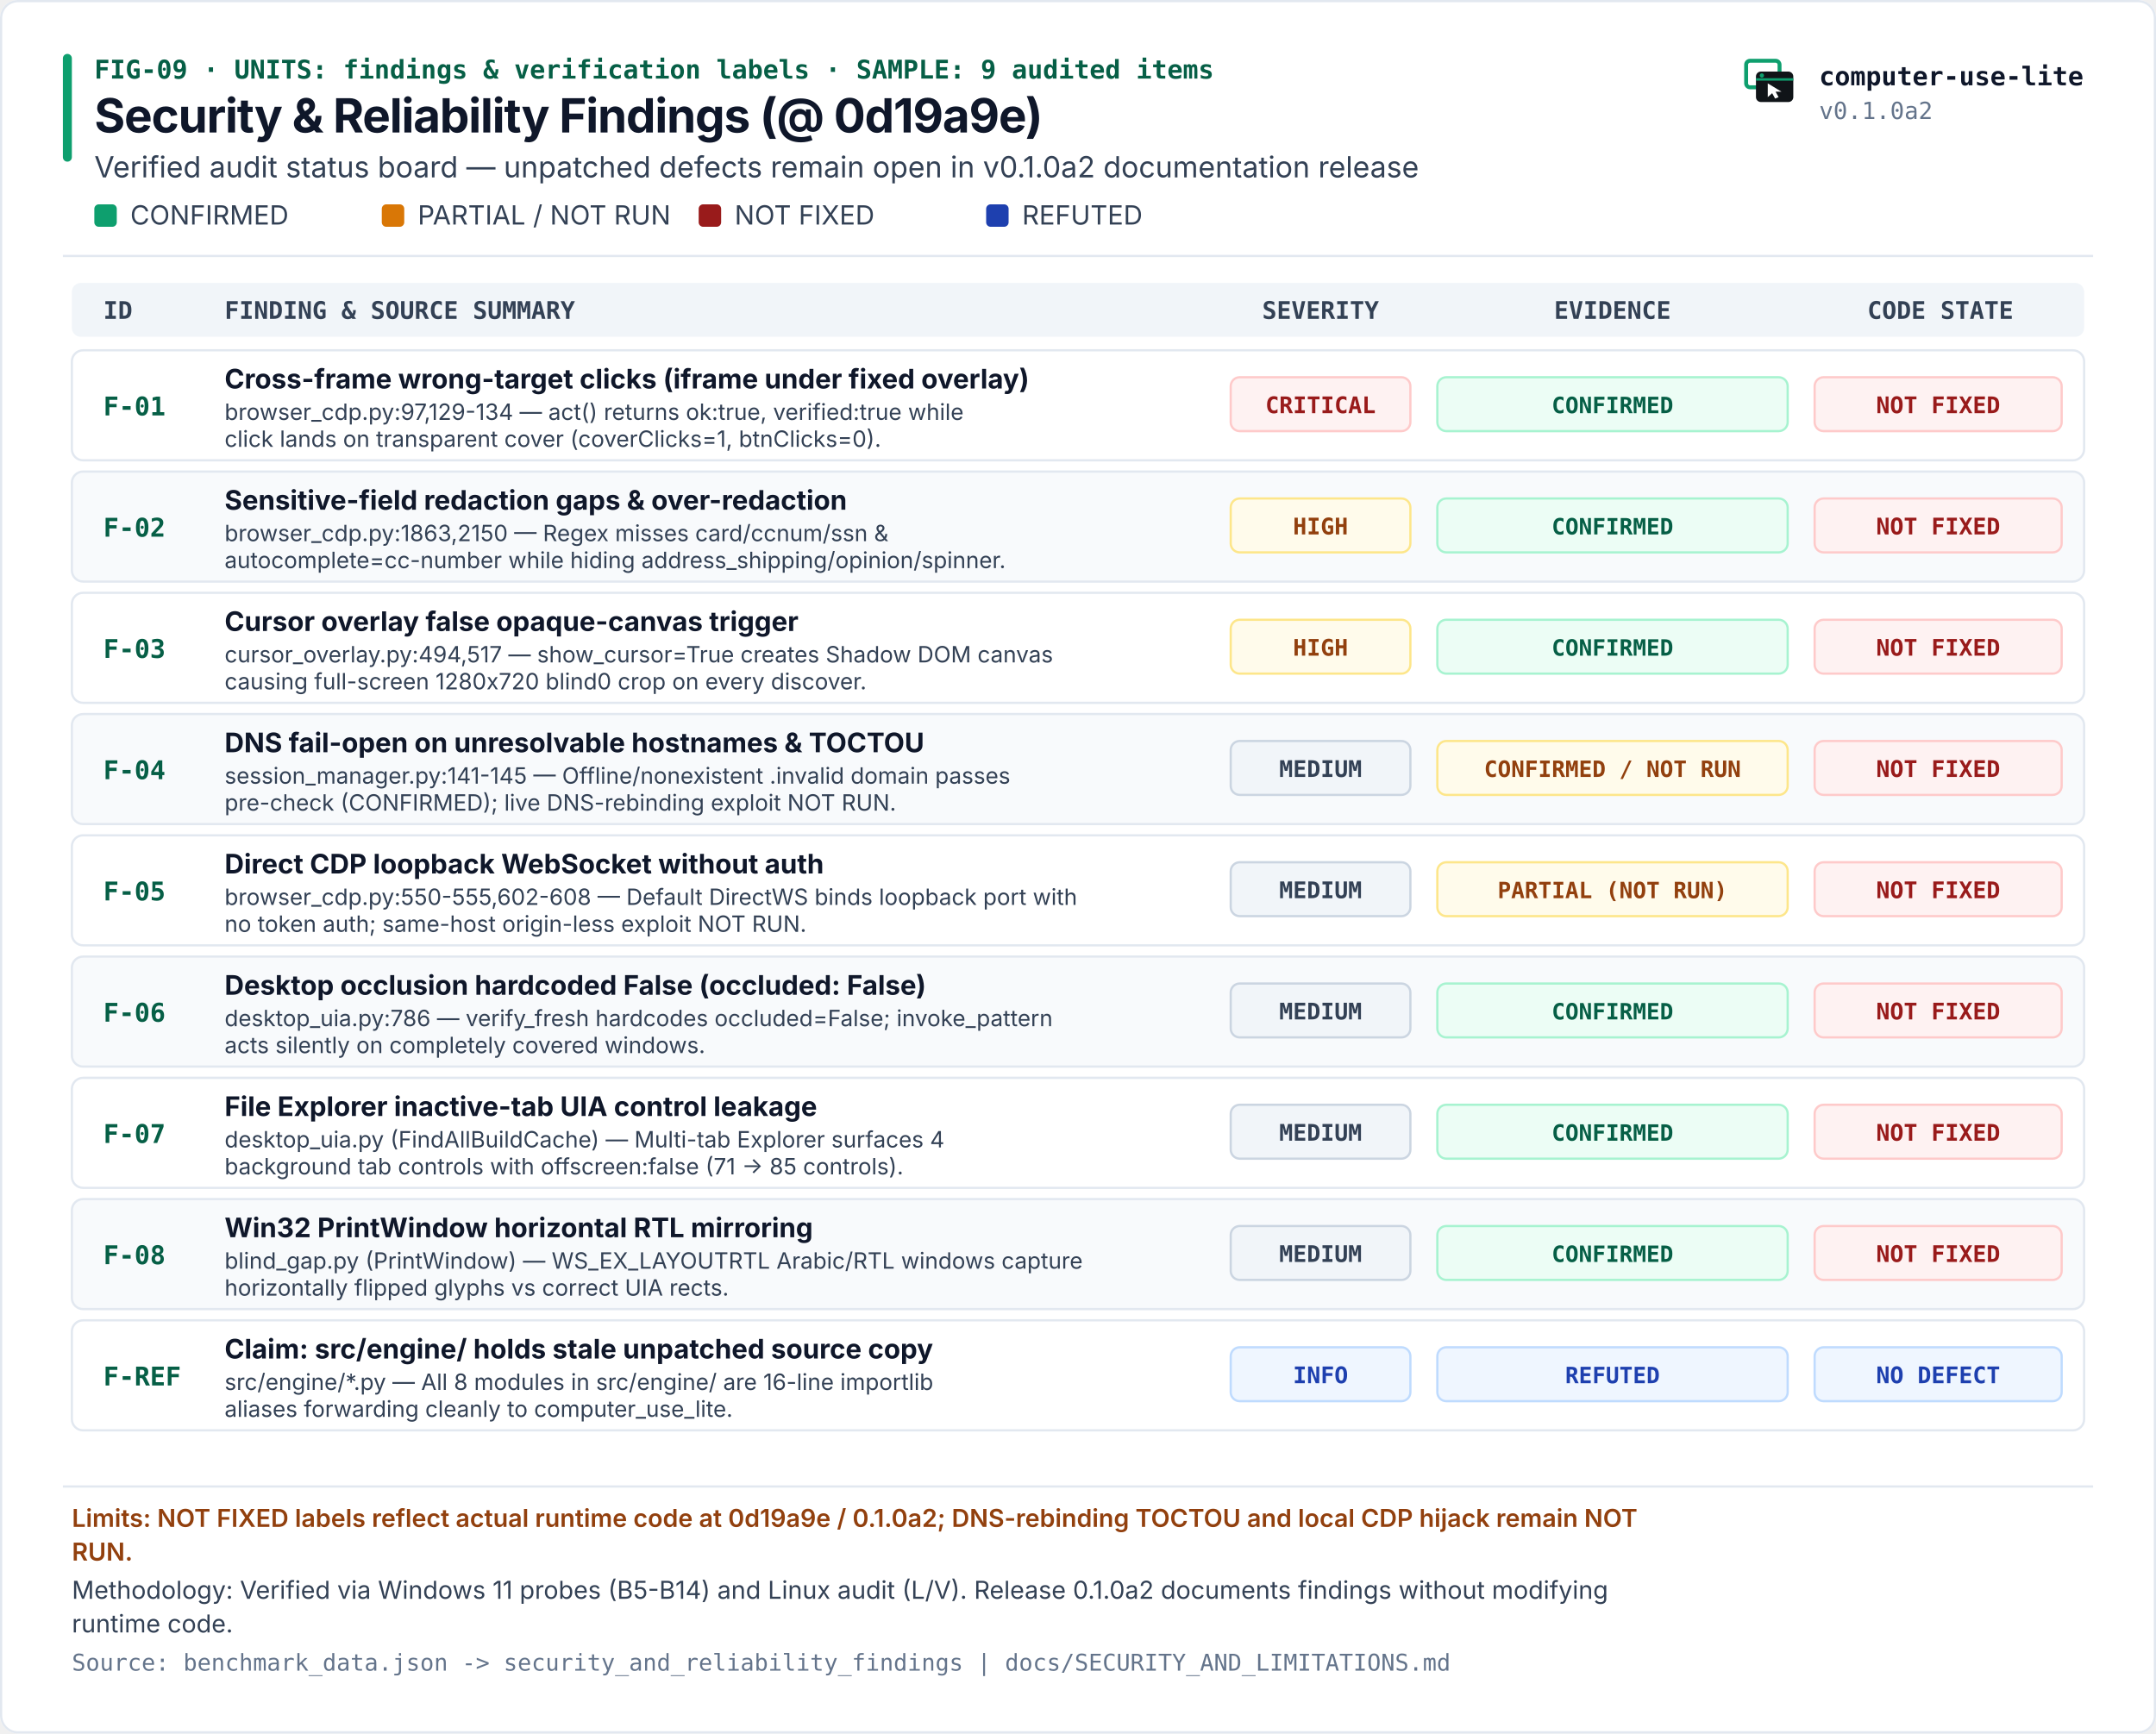
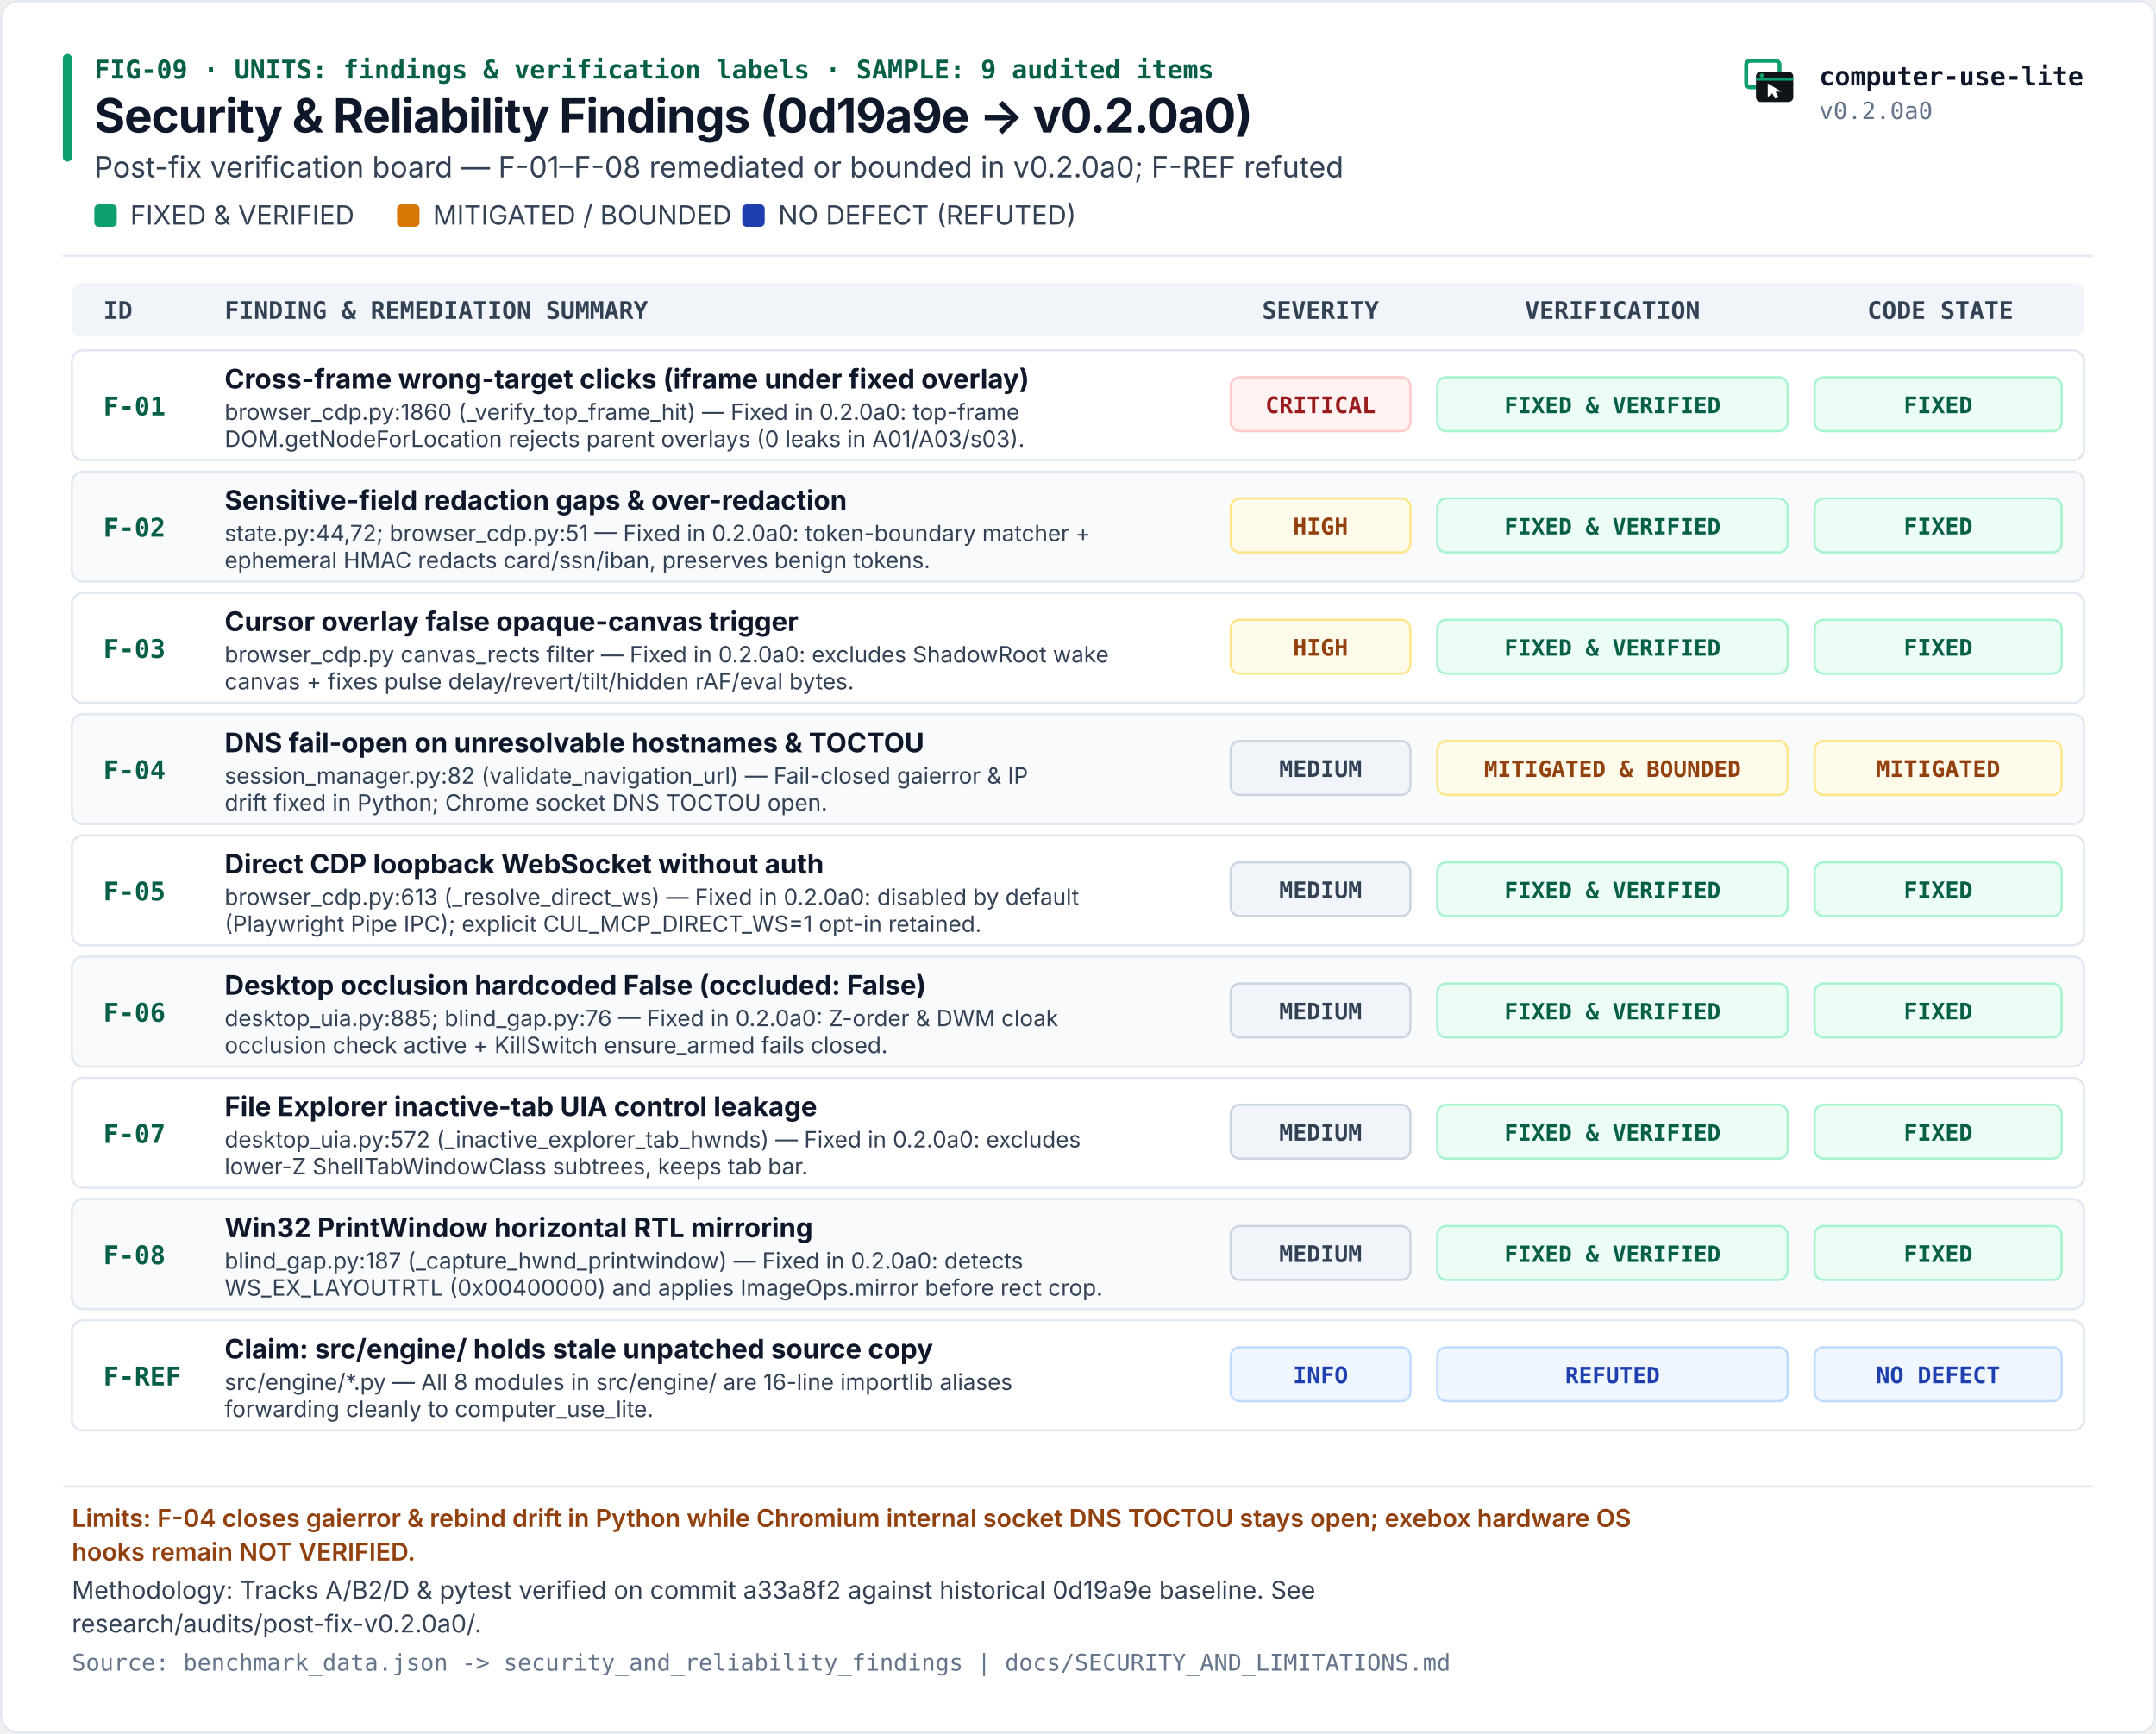
<svg xmlns="http://www.w3.org/2000/svg" viewBox="0 0 960 772" width="960" height="772" role="img" aria-labelledby="fig-09-title fig-09-desc" style="display:block;max-width:100%;height:auto;font-family:Inter, 'Segoe UI', system-ui, -apple-system, sans-serif">
  <rect x="0" y="0" width="960" height="772" rx="8" fill="#FFFFFF" />
  <rect x="0.5" y="0.5" width="959" height="771" rx="7.5" fill="none" stroke="#E2E8F0" stroke-width="1" />
  <rect x="28" y="24" width="4" height="48" rx="2" fill="#0E9F6E" />
  <text x="42" y="35" fill="#065F46" font-family="'JetBrains Mono', 'Cascadia Code', Consolas, monospace" font-size="11.5" font-weight="700">FIG-09   ·   UNITS: findings &amp; verification labels   ·   SAMPLE: 9 audited items</text>
-   <text x="42" y="59" fill="#0F172A" font-size="21" font-weight="700" letter-spacing="-0.02em">Security &amp; Reliability Findings (@ 0d19a9e)</text>
-   <text x="42" y="79" fill="#334155" font-size="13">Verified audit status board — unpatched defects remain open in v0.1.0a2 documentation release</text>
+   <text x="42" y="59" fill="#0F172A" font-size="21" font-weight="700" letter-spacing="-0.02em">Security &amp; Reliability Findings (0d19a9e -&gt; v0.2.0a0)</text>
+   <text x="42" y="79" fill="#334155" font-size="13">Post-fix verification board — F-01–F-08 remediated or bounded in v0.2.0a0; F-REF refuted</text>
  <g transform="translate(774, 24) scale(0.4375)" aria-hidden="true">
    <rect x="8" y="7" width="34" height="27" rx="4" fill="none" stroke="#0E9F6E" stroke-width="4" />
    <rect x="18" y="18" width="38" height="31" rx="5" fill="#101418" />
    <path d="M18 26 H56" stroke="#0E9F6E" stroke-width="2.5" />
    <circle cx="24" cy="22" r="2.2" fill="#0E9F6E" />
    <path d="M30 30 L30 44 L34.5 40 L37.5 45.5 L41 44 L38 38.5 L44 38.5 Z" fill="#FFFFFF" />
  </g>
  <text x="810" y="38" fill="#0F172A" font-family="'JetBrains Mono', 'Cascadia Code', Consolas, monospace" font-size="11.5" font-weight="700">computer-use-lite</text>
-   <text x="810" y="53" fill="#64748B" font-family="'JetBrains Mono', 'Cascadia Code', Consolas, monospace" font-size="10.5">v0.1.0a2</text>
+   <text x="810" y="53" fill="#64748B" font-family="'JetBrains Mono', 'Cascadia Code', Consolas, monospace" font-size="10.5">v0.2.0a0</text>
  <g transform="translate(42, 100)" font-size="11.8" font-family="Inter, 'Segoe UI', system-ui, -apple-system, sans-serif">
    <g transform="translate(0, 0)">
      <rect x="0" y="-9" width="10" height="10" rx="2" fill="#0E9F6E" stroke="none" stroke-width="1" />
-       <text x="16" y="0" fill="#334155">CONFIRMED</text>
+       <text x="16" y="0" fill="#334155">FIXED &amp; VERIFIED</text>
    </g>
-     <g transform="translate(128, 0)">
+     <g transform="translate(134.8, 0)">
      <rect x="0" y="-9" width="10" height="10" rx="2" fill="#D97706" stroke="none" stroke-width="1" />
-       <text x="16" y="0" fill="#334155">PARTIAL / NOT RUN</text>
+       <text x="16" y="0" fill="#334155">MITIGATED / BOUNDED</text>
    </g>
-     <g transform="translate(269.1, 0)">
-       <rect x="0" y="-9" width="10" height="10" rx="2" fill="#991B1B" stroke="none" stroke-width="1" />
-       <text x="16" y="0" fill="#334155">NOT FIXED</text>
-     </g>
-     <g transform="translate(397.1, 0)">
+     <g transform="translate(288.5, 0)">
      <rect x="0" y="-9" width="10" height="10" rx="2" fill="#1E40AF" stroke="none" stroke-width="1" />
-       <text x="16" y="0" fill="#334155">REFUTED</text>
+       <text x="16" y="0" fill="#334155">NO DEFECT (REFUTED)</text>
    </g>
  </g>
  <line x1="28" y1="114" x2="932" y2="114" stroke="#E2E8F0" stroke-width="1" />
  <g transform="translate(32, 126)" font-family="'JetBrains Mono', 'Cascadia Code', Consolas, monospace" font-size="10.8" font-weight="700">
    <rect width="896" height="24" rx="4" fill="#F1F5F9" />
    <text x="14" y="16" fill="#334155">ID</text>
-     <text x="68" y="16" fill="#334155">FINDING &amp; SOURCE SUMMARY</text>
+     <text x="68" y="16" fill="#334155">FINDING &amp; REMEDIATION SUMMARY</text>
    <text x="556" y="16" text-anchor="middle" fill="#334155">SEVERITY</text>
-     <text x="686" y="16" text-anchor="middle" fill="#334155">EVIDENCE</text>
+     <text x="686" y="16" text-anchor="middle" fill="#334155">VERIFICATION</text>
    <text x="832" y="16" text-anchor="middle" fill="#334155">CODE STATE</text>
  </g>
  <g transform="translate(32, 156)">
    <rect width="896" height="49" rx="5" fill="#FFFFFF" stroke="#E2E8F0" stroke-width="1" />
    <text x="14" y="29" fill="#065F46" font-family="'JetBrains Mono', 'Cascadia Code', Consolas, monospace" font-size="11.5" font-weight="700">F-01</text>
    <text x="68" y="17" fill="#0F172A" font-size="12" font-weight="700">Cross-frame wrong-target clicks (iframe under fixed overlay)</text>
-     <text x="68" y="31" fill="#334155" font-size="10">browser_cdp.py:97,129-134 — act() returns ok:true, verified:true while</text>
-     <text x="68" y="43" fill="#334155" font-size="10">click lands on transparent cover (coverClicks=1, btnClicks=0).</text>
+     <text x="68" y="31" fill="#334155" font-size="10">browser_cdp.py:1860 (_verify_top_frame_hit) — Fixed in 0.2.0a0: top-frame</text>
+     <text x="68" y="43" fill="#334155" font-size="10">DOM.getNodeForLocation rejects parent overlays (0 leaks in A01/A03/s03).</text>
    <rect x="516" y="12" width="80" height="24" rx="4" fill="#FEF2F2" stroke="#FECACA" stroke-width="1" />
    <text x="556" y="28" text-anchor="middle" fill="#991B1B" font-family="'JetBrains Mono', 'Cascadia Code', Consolas, monospace" font-size="10.2" font-weight="700">CRITICAL</text>
    <rect x="608" y="12" width="156" height="24" rx="4" fill="#ECFDF5" stroke="#A7F3D0" stroke-width="1" />
-     <text x="686" y="28" text-anchor="middle" fill="#065F46" font-family="'JetBrains Mono', 'Cascadia Code', Consolas, monospace" font-size="10" font-weight="700">CONFIRMED</text>
-     <rect x="776" y="12" width="110" height="24" rx="4" fill="#FEF2F2" stroke="#FECACA" stroke-width="1" />
-     <text x="831" y="28" text-anchor="middle" fill="#991B1B" font-family="'JetBrains Mono', 'Cascadia Code', Consolas, monospace" font-size="10.2" font-weight="700">NOT FIXED</text>
+     <text x="686" y="28" text-anchor="middle" fill="#065F46" font-family="'JetBrains Mono', 'Cascadia Code', Consolas, monospace" font-size="10" font-weight="700">FIXED &amp; VERIFIED</text>
+     <rect x="776" y="12" width="110" height="24" rx="4" fill="#ECFDF5" stroke="#A7F3D0" stroke-width="1" />
+     <text x="831" y="28" text-anchor="middle" fill="#065F46" font-family="'JetBrains Mono', 'Cascadia Code', Consolas, monospace" font-size="10.2" font-weight="700">FIXED</text>
  </g>
  <g transform="translate(32, 210)">
    <rect width="896" height="49" rx="5" fill="#F8FAFC" stroke="#E2E8F0" stroke-width="1" />
    <text x="14" y="29" fill="#065F46" font-family="'JetBrains Mono', 'Cascadia Code', Consolas, monospace" font-size="11.5" font-weight="700">F-02</text>
    <text x="68" y="17" fill="#0F172A" font-size="12" font-weight="700">Sensitive-field redaction gaps &amp; over-redaction</text>
-     <text x="68" y="31" fill="#334155" font-size="10">browser_cdp.py:1863,2150 — Regex misses card/ccnum/ssn &amp;</text>
-     <text x="68" y="43" fill="#334155" font-size="10">autocomplete=cc-number while hiding address_shipping/opinion/spinner.</text>
+     <text x="68" y="31" fill="#334155" font-size="10">state.py:44,72; browser_cdp.py:51 — Fixed in 0.2.0a0: token-boundary matcher +</text>
+     <text x="68" y="43" fill="#334155" font-size="10">ephemeral HMAC redacts card/ssn/iban, preserves benign tokens.</text>
    <rect x="516" y="12" width="80" height="24" rx="4" fill="#FFFBEB" stroke="#FDE68A" stroke-width="1" />
    <text x="556" y="28" text-anchor="middle" fill="#92400E" font-family="'JetBrains Mono', 'Cascadia Code', Consolas, monospace" font-size="10.2" font-weight="700">HIGH</text>
    <rect x="608" y="12" width="156" height="24" rx="4" fill="#ECFDF5" stroke="#A7F3D0" stroke-width="1" />
-     <text x="686" y="28" text-anchor="middle" fill="#065F46" font-family="'JetBrains Mono', 'Cascadia Code', Consolas, monospace" font-size="10" font-weight="700">CONFIRMED</text>
-     <rect x="776" y="12" width="110" height="24" rx="4" fill="#FEF2F2" stroke="#FECACA" stroke-width="1" />
-     <text x="831" y="28" text-anchor="middle" fill="#991B1B" font-family="'JetBrains Mono', 'Cascadia Code', Consolas, monospace" font-size="10.2" font-weight="700">NOT FIXED</text>
+     <text x="686" y="28" text-anchor="middle" fill="#065F46" font-family="'JetBrains Mono', 'Cascadia Code', Consolas, monospace" font-size="10" font-weight="700">FIXED &amp; VERIFIED</text>
+     <rect x="776" y="12" width="110" height="24" rx="4" fill="#ECFDF5" stroke="#A7F3D0" stroke-width="1" />
+     <text x="831" y="28" text-anchor="middle" fill="#065F46" font-family="'JetBrains Mono', 'Cascadia Code', Consolas, monospace" font-size="10.2" font-weight="700">FIXED</text>
  </g>
  <g transform="translate(32, 264)">
    <rect width="896" height="49" rx="5" fill="#FFFFFF" stroke="#E2E8F0" stroke-width="1" />
    <text x="14" y="29" fill="#065F46" font-family="'JetBrains Mono', 'Cascadia Code', Consolas, monospace" font-size="11.5" font-weight="700">F-03</text>
    <text x="68" y="17" fill="#0F172A" font-size="12" font-weight="700">Cursor overlay false opaque-canvas trigger</text>
-     <text x="68" y="31" fill="#334155" font-size="10">cursor_overlay.py:494,517 — show_cursor=True creates Shadow DOM canvas</text>
-     <text x="68" y="43" fill="#334155" font-size="10">causing full-screen 1280x720 blind0 crop on every discover.</text>
+     <text x="68" y="31" fill="#334155" font-size="10">browser_cdp.py canvas_rects filter — Fixed in 0.2.0a0: excludes ShadowRoot wake</text>
+     <text x="68" y="43" fill="#334155" font-size="10">canvas + fixes pulse delay/revert/tilt/hidden rAF/eval bytes.</text>
    <rect x="516" y="12" width="80" height="24" rx="4" fill="#FFFBEB" stroke="#FDE68A" stroke-width="1" />
    <text x="556" y="28" text-anchor="middle" fill="#92400E" font-family="'JetBrains Mono', 'Cascadia Code', Consolas, monospace" font-size="10.2" font-weight="700">HIGH</text>
    <rect x="608" y="12" width="156" height="24" rx="4" fill="#ECFDF5" stroke="#A7F3D0" stroke-width="1" />
-     <text x="686" y="28" text-anchor="middle" fill="#065F46" font-family="'JetBrains Mono', 'Cascadia Code', Consolas, monospace" font-size="10" font-weight="700">CONFIRMED</text>
-     <rect x="776" y="12" width="110" height="24" rx="4" fill="#FEF2F2" stroke="#FECACA" stroke-width="1" />
-     <text x="831" y="28" text-anchor="middle" fill="#991B1B" font-family="'JetBrains Mono', 'Cascadia Code', Consolas, monospace" font-size="10.2" font-weight="700">NOT FIXED</text>
+     <text x="686" y="28" text-anchor="middle" fill="#065F46" font-family="'JetBrains Mono', 'Cascadia Code', Consolas, monospace" font-size="10" font-weight="700">FIXED &amp; VERIFIED</text>
+     <rect x="776" y="12" width="110" height="24" rx="4" fill="#ECFDF5" stroke="#A7F3D0" stroke-width="1" />
+     <text x="831" y="28" text-anchor="middle" fill="#065F46" font-family="'JetBrains Mono', 'Cascadia Code', Consolas, monospace" font-size="10.2" font-weight="700">FIXED</text>
  </g>
  <g transform="translate(32, 318)">
    <rect width="896" height="49" rx="5" fill="#F8FAFC" stroke="#E2E8F0" stroke-width="1" />
    <text x="14" y="29" fill="#065F46" font-family="'JetBrains Mono', 'Cascadia Code', Consolas, monospace" font-size="11.5" font-weight="700">F-04</text>
    <text x="68" y="17" fill="#0F172A" font-size="12" font-weight="700">DNS fail-open on unresolvable hostnames &amp; TOCTOU</text>
-     <text x="68" y="31" fill="#334155" font-size="10">session_manager.py:141-145 — Offline/nonexistent .invalid domain passes</text>
-     <text x="68" y="43" fill="#334155" font-size="10">pre-check (CONFIRMED); live DNS-rebinding exploit NOT RUN.</text>
+     <text x="68" y="31" fill="#334155" font-size="10">session_manager.py:82 (validate_navigation_url) — Fail-closed gaierror &amp; IP</text>
+     <text x="68" y="43" fill="#334155" font-size="10">drift fixed in Python; Chrome socket DNS TOCTOU open.</text>
    <rect x="516" y="12" width="80" height="24" rx="4" fill="#F1F5F9" stroke="#CBD5E1" stroke-width="1" />
    <text x="556" y="28" text-anchor="middle" fill="#334155" font-family="'JetBrains Mono', 'Cascadia Code', Consolas, monospace" font-size="10.2" font-weight="700">MEDIUM</text>
    <rect x="608" y="12" width="156" height="24" rx="4" fill="#FFFBEB" stroke="#FDE68A" stroke-width="1" />
-     <text x="686" y="28" text-anchor="middle" fill="#92400E" font-family="'JetBrains Mono', 'Cascadia Code', Consolas, monospace" font-size="10" font-weight="700">CONFIRMED / NOT RUN</text>
-     <rect x="776" y="12" width="110" height="24" rx="4" fill="#FEF2F2" stroke="#FECACA" stroke-width="1" />
-     <text x="831" y="28" text-anchor="middle" fill="#991B1B" font-family="'JetBrains Mono', 'Cascadia Code', Consolas, monospace" font-size="10.2" font-weight="700">NOT FIXED</text>
+     <text x="686" y="28" text-anchor="middle" fill="#92400E" font-family="'JetBrains Mono', 'Cascadia Code', Consolas, monospace" font-size="10" font-weight="700">MITIGATED &amp; BOUNDED</text>
+     <rect x="776" y="12" width="110" height="24" rx="4" fill="#FFFBEB" stroke="#FDE68A" stroke-width="1" />
+     <text x="831" y="28" text-anchor="middle" fill="#92400E" font-family="'JetBrains Mono', 'Cascadia Code', Consolas, monospace" font-size="10.2" font-weight="700">MITIGATED</text>
  </g>
  <g transform="translate(32, 372)">
    <rect width="896" height="49" rx="5" fill="#FFFFFF" stroke="#E2E8F0" stroke-width="1" />
    <text x="14" y="29" fill="#065F46" font-family="'JetBrains Mono', 'Cascadia Code', Consolas, monospace" font-size="11.5" font-weight="700">F-05</text>
    <text x="68" y="17" fill="#0F172A" font-size="12" font-weight="700">Direct CDP loopback WebSocket without auth</text>
-     <text x="68" y="31" fill="#334155" font-size="10">browser_cdp.py:550-555,602-608 — Default DirectWS binds loopback port with</text>
-     <text x="68" y="43" fill="#334155" font-size="10">no token auth; same-host origin-less exploit NOT RUN.</text>
+     <text x="68" y="31" fill="#334155" font-size="10">browser_cdp.py:613 (_resolve_direct_ws) — Fixed in 0.2.0a0: disabled by default</text>
+     <text x="68" y="43" fill="#334155" font-size="10">(Playwright Pipe IPC); explicit CUL_MCP_DIRECT_WS=1 opt-in retained.</text>
    <rect x="516" y="12" width="80" height="24" rx="4" fill="#F1F5F9" stroke="#CBD5E1" stroke-width="1" />
    <text x="556" y="28" text-anchor="middle" fill="#334155" font-family="'JetBrains Mono', 'Cascadia Code', Consolas, monospace" font-size="10.2" font-weight="700">MEDIUM</text>
-     <rect x="608" y="12" width="156" height="24" rx="4" fill="#FFFBEB" stroke="#FDE68A" stroke-width="1" />
-     <text x="686" y="28" text-anchor="middle" fill="#92400E" font-family="'JetBrains Mono', 'Cascadia Code', Consolas, monospace" font-size="10" font-weight="700">PARTIAL (NOT RUN)</text>
-     <rect x="776" y="12" width="110" height="24" rx="4" fill="#FEF2F2" stroke="#FECACA" stroke-width="1" />
-     <text x="831" y="28" text-anchor="middle" fill="#991B1B" font-family="'JetBrains Mono', 'Cascadia Code', Consolas, monospace" font-size="10.2" font-weight="700">NOT FIXED</text>
+     <rect x="608" y="12" width="156" height="24" rx="4" fill="#ECFDF5" stroke="#A7F3D0" stroke-width="1" />
+     <text x="686" y="28" text-anchor="middle" fill="#065F46" font-family="'JetBrains Mono', 'Cascadia Code', Consolas, monospace" font-size="10" font-weight="700">FIXED &amp; VERIFIED</text>
+     <rect x="776" y="12" width="110" height="24" rx="4" fill="#ECFDF5" stroke="#A7F3D0" stroke-width="1" />
+     <text x="831" y="28" text-anchor="middle" fill="#065F46" font-family="'JetBrains Mono', 'Cascadia Code', Consolas, monospace" font-size="10.2" font-weight="700">FIXED</text>
  </g>
  <g transform="translate(32, 426)">
    <rect width="896" height="49" rx="5" fill="#F8FAFC" stroke="#E2E8F0" stroke-width="1" />
    <text x="14" y="29" fill="#065F46" font-family="'JetBrains Mono', 'Cascadia Code', Consolas, monospace" font-size="11.5" font-weight="700">F-06</text>
    <text x="68" y="17" fill="#0F172A" font-size="12" font-weight="700">Desktop occlusion hardcoded False (occluded: False)</text>
-     <text x="68" y="31" fill="#334155" font-size="10">desktop_uia.py:786 — verify_fresh hardcodes occluded=False; invoke_pattern</text>
-     <text x="68" y="43" fill="#334155" font-size="10">acts silently on completely covered windows.</text>
+     <text x="68" y="31" fill="#334155" font-size="10">desktop_uia.py:885; blind_gap.py:76 — Fixed in 0.2.0a0: Z-order &amp; DWM cloak</text>
+     <text x="68" y="43" fill="#334155" font-size="10">occlusion check active + KillSwitch ensure_armed fails closed.</text>
    <rect x="516" y="12" width="80" height="24" rx="4" fill="#F1F5F9" stroke="#CBD5E1" stroke-width="1" />
    <text x="556" y="28" text-anchor="middle" fill="#334155" font-family="'JetBrains Mono', 'Cascadia Code', Consolas, monospace" font-size="10.2" font-weight="700">MEDIUM</text>
    <rect x="608" y="12" width="156" height="24" rx="4" fill="#ECFDF5" stroke="#A7F3D0" stroke-width="1" />
-     <text x="686" y="28" text-anchor="middle" fill="#065F46" font-family="'JetBrains Mono', 'Cascadia Code', Consolas, monospace" font-size="10" font-weight="700">CONFIRMED</text>
-     <rect x="776" y="12" width="110" height="24" rx="4" fill="#FEF2F2" stroke="#FECACA" stroke-width="1" />
-     <text x="831" y="28" text-anchor="middle" fill="#991B1B" font-family="'JetBrains Mono', 'Cascadia Code', Consolas, monospace" font-size="10.2" font-weight="700">NOT FIXED</text>
+     <text x="686" y="28" text-anchor="middle" fill="#065F46" font-family="'JetBrains Mono', 'Cascadia Code', Consolas, monospace" font-size="10" font-weight="700">FIXED &amp; VERIFIED</text>
+     <rect x="776" y="12" width="110" height="24" rx="4" fill="#ECFDF5" stroke="#A7F3D0" stroke-width="1" />
+     <text x="831" y="28" text-anchor="middle" fill="#065F46" font-family="'JetBrains Mono', 'Cascadia Code', Consolas, monospace" font-size="10.2" font-weight="700">FIXED</text>
  </g>
  <g transform="translate(32, 480)">
    <rect width="896" height="49" rx="5" fill="#FFFFFF" stroke="#E2E8F0" stroke-width="1" />
    <text x="14" y="29" fill="#065F46" font-family="'JetBrains Mono', 'Cascadia Code', Consolas, monospace" font-size="11.5" font-weight="700">F-07</text>
    <text x="68" y="17" fill="#0F172A" font-size="12" font-weight="700">File Explorer inactive-tab UIA control leakage</text>
-     <text x="68" y="31" fill="#334155" font-size="10">desktop_uia.py (FindAllBuildCache) — Multi-tab Explorer surfaces 4</text>
-     <text x="68" y="43" fill="#334155" font-size="10">background tab controls with offscreen:false (71 -&gt; 85 controls).</text>
+     <text x="68" y="31" fill="#334155" font-size="10">desktop_uia.py:572 (_inactive_explorer_tab_hwnds) — Fixed in 0.2.0a0: excludes</text>
+     <text x="68" y="43" fill="#334155" font-size="10">lower-Z ShellTabWindowClass subtrees, keeps tab bar.</text>
    <rect x="516" y="12" width="80" height="24" rx="4" fill="#F1F5F9" stroke="#CBD5E1" stroke-width="1" />
    <text x="556" y="28" text-anchor="middle" fill="#334155" font-family="'JetBrains Mono', 'Cascadia Code', Consolas, monospace" font-size="10.2" font-weight="700">MEDIUM</text>
    <rect x="608" y="12" width="156" height="24" rx="4" fill="#ECFDF5" stroke="#A7F3D0" stroke-width="1" />
-     <text x="686" y="28" text-anchor="middle" fill="#065F46" font-family="'JetBrains Mono', 'Cascadia Code', Consolas, monospace" font-size="10" font-weight="700">CONFIRMED</text>
-     <rect x="776" y="12" width="110" height="24" rx="4" fill="#FEF2F2" stroke="#FECACA" stroke-width="1" />
-     <text x="831" y="28" text-anchor="middle" fill="#991B1B" font-family="'JetBrains Mono', 'Cascadia Code', Consolas, monospace" font-size="10.2" font-weight="700">NOT FIXED</text>
+     <text x="686" y="28" text-anchor="middle" fill="#065F46" font-family="'JetBrains Mono', 'Cascadia Code', Consolas, monospace" font-size="10" font-weight="700">FIXED &amp; VERIFIED</text>
+     <rect x="776" y="12" width="110" height="24" rx="4" fill="#ECFDF5" stroke="#A7F3D0" stroke-width="1" />
+     <text x="831" y="28" text-anchor="middle" fill="#065F46" font-family="'JetBrains Mono', 'Cascadia Code', Consolas, monospace" font-size="10.2" font-weight="700">FIXED</text>
  </g>
  <g transform="translate(32, 534)">
    <rect width="896" height="49" rx="5" fill="#F8FAFC" stroke="#E2E8F0" stroke-width="1" />
    <text x="14" y="29" fill="#065F46" font-family="'JetBrains Mono', 'Cascadia Code', Consolas, monospace" font-size="11.5" font-weight="700">F-08</text>
    <text x="68" y="17" fill="#0F172A" font-size="12" font-weight="700">Win32 PrintWindow horizontal RTL mirroring</text>
-     <text x="68" y="31" fill="#334155" font-size="10">blind_gap.py (PrintWindow) — WS_EX_LAYOUTRTL Arabic/RTL windows capture</text>
-     <text x="68" y="43" fill="#334155" font-size="10">horizontally flipped glyphs vs correct UIA rects.</text>
+     <text x="68" y="31" fill="#334155" font-size="10">blind_gap.py:187 (_capture_hwnd_printwindow) — Fixed in 0.2.0a0: detects</text>
+     <text x="68" y="43" fill="#334155" font-size="10">WS_EX_LAYOUTRTL (0x00400000) and applies ImageOps.mirror before rect crop.</text>
    <rect x="516" y="12" width="80" height="24" rx="4" fill="#F1F5F9" stroke="#CBD5E1" stroke-width="1" />
    <text x="556" y="28" text-anchor="middle" fill="#334155" font-family="'JetBrains Mono', 'Cascadia Code', Consolas, monospace" font-size="10.2" font-weight="700">MEDIUM</text>
    <rect x="608" y="12" width="156" height="24" rx="4" fill="#ECFDF5" stroke="#A7F3D0" stroke-width="1" />
-     <text x="686" y="28" text-anchor="middle" fill="#065F46" font-family="'JetBrains Mono', 'Cascadia Code', Consolas, monospace" font-size="10" font-weight="700">CONFIRMED</text>
-     <rect x="776" y="12" width="110" height="24" rx="4" fill="#FEF2F2" stroke="#FECACA" stroke-width="1" />
-     <text x="831" y="28" text-anchor="middle" fill="#991B1B" font-family="'JetBrains Mono', 'Cascadia Code', Consolas, monospace" font-size="10.2" font-weight="700">NOT FIXED</text>
+     <text x="686" y="28" text-anchor="middle" fill="#065F46" font-family="'JetBrains Mono', 'Cascadia Code', Consolas, monospace" font-size="10" font-weight="700">FIXED &amp; VERIFIED</text>
+     <rect x="776" y="12" width="110" height="24" rx="4" fill="#ECFDF5" stroke="#A7F3D0" stroke-width="1" />
+     <text x="831" y="28" text-anchor="middle" fill="#065F46" font-family="'JetBrains Mono', 'Cascadia Code', Consolas, monospace" font-size="10.2" font-weight="700">FIXED</text>
  </g>
  <g transform="translate(32, 588)">
    <rect width="896" height="49" rx="5" fill="#FFFFFF" stroke="#E2E8F0" stroke-width="1" />
    <text x="14" y="29" fill="#065F46" font-family="'JetBrains Mono', 'Cascadia Code', Consolas, monospace" font-size="11.5" font-weight="700">F-REF</text>
    <text x="68" y="17" fill="#0F172A" font-size="12" font-weight="700">Claim: src/engine/ holds stale unpatched source copy</text>
-     <text x="68" y="31" fill="#334155" font-size="10">src/engine/*.py — All 8 modules in src/engine/ are 16-line importlib</text>
-     <text x="68" y="43" fill="#334155" font-size="10">aliases forwarding cleanly to computer_use_lite.</text>
+     <text x="68" y="31" fill="#334155" font-size="10">src/engine/*.py — All 8 modules in src/engine/ are 16-line importlib aliases</text>
+     <text x="68" y="43" fill="#334155" font-size="10">forwarding cleanly to computer_use_lite.</text>
    <rect x="516" y="12" width="80" height="24" rx="4" fill="#EFF6FF" stroke="#BFDBFE" stroke-width="1" />
    <text x="556" y="28" text-anchor="middle" fill="#1E40AF" font-family="'JetBrains Mono', 'Cascadia Code', Consolas, monospace" font-size="10.2" font-weight="700">INFO</text>
    <rect x="608" y="12" width="156" height="24" rx="4" fill="#EFF6FF" stroke="#BFDBFE" stroke-width="1" />
    <text x="686" y="28" text-anchor="middle" fill="#1E40AF" font-family="'JetBrains Mono', 'Cascadia Code', Consolas, monospace" font-size="10" font-weight="700">REFUTED</text>
    <rect x="776" y="12" width="110" height="24" rx="4" fill="#EFF6FF" stroke="#BFDBFE" stroke-width="1" />
    <text x="831" y="28" text-anchor="middle" fill="#1E40AF" font-family="'JetBrains Mono', 'Cascadia Code', Consolas, monospace" font-size="10.2" font-weight="700">NO DEFECT</text>
  </g>
  <line x1="28" y1="662" x2="932" y2="662" stroke="#E2E8F0" stroke-width="1" />
-   <text x="32" y="680" fill="#92400E" font-size="11" font-weight="600">Limits: NOT FIXED labels reflect actual runtime code at 0d19a9e / 0.1.0a2; DNS-rebinding TOCTOU and local CDP hijack remain NOT</text>
-   <text x="32" y="695" fill="#92400E" font-size="11" font-weight="600">RUN.</text>
-   <text x="32" y="712" fill="#334155" font-size="11">Methodology: Verified via Windows 11 probes (B5-B14) and Linux audit (L/V). Release 0.1.0a2 documents findings without modifying</text>
-   <text x="32" y="727" fill="#334155" font-size="11">runtime code.</text>
+   <text x="32" y="680" fill="#92400E" font-size="11" font-weight="600">Limits: F-04 closes gaierror &amp; rebind drift in Python while Chromium internal socket DNS TOCTOU stays open; exebox hardware OS</text>
+   <text x="32" y="695" fill="#92400E" font-size="11" font-weight="600">hooks remain NOT VERIFIED.</text>
+   <text x="32" y="712" fill="#334155" font-size="11">Methodology: Tracks A/B2/D &amp; pytest verified on commit a33a8f2 against historical 0d19a9e baseline. See</text>
+   <text x="32" y="727" fill="#334155" font-size="11">research/audits/post-fix-v0.2.0a0/.</text>
  <text x="32" y="744" fill="#64748B" font-family="'JetBrains Mono', 'Cascadia Code', Consolas, monospace" font-size="10.3">Source: benchmark_data.json -&gt; security_and_reliability_findings | docs/SECURITY_AND_LIMITATIONS.md</text>
</svg>
